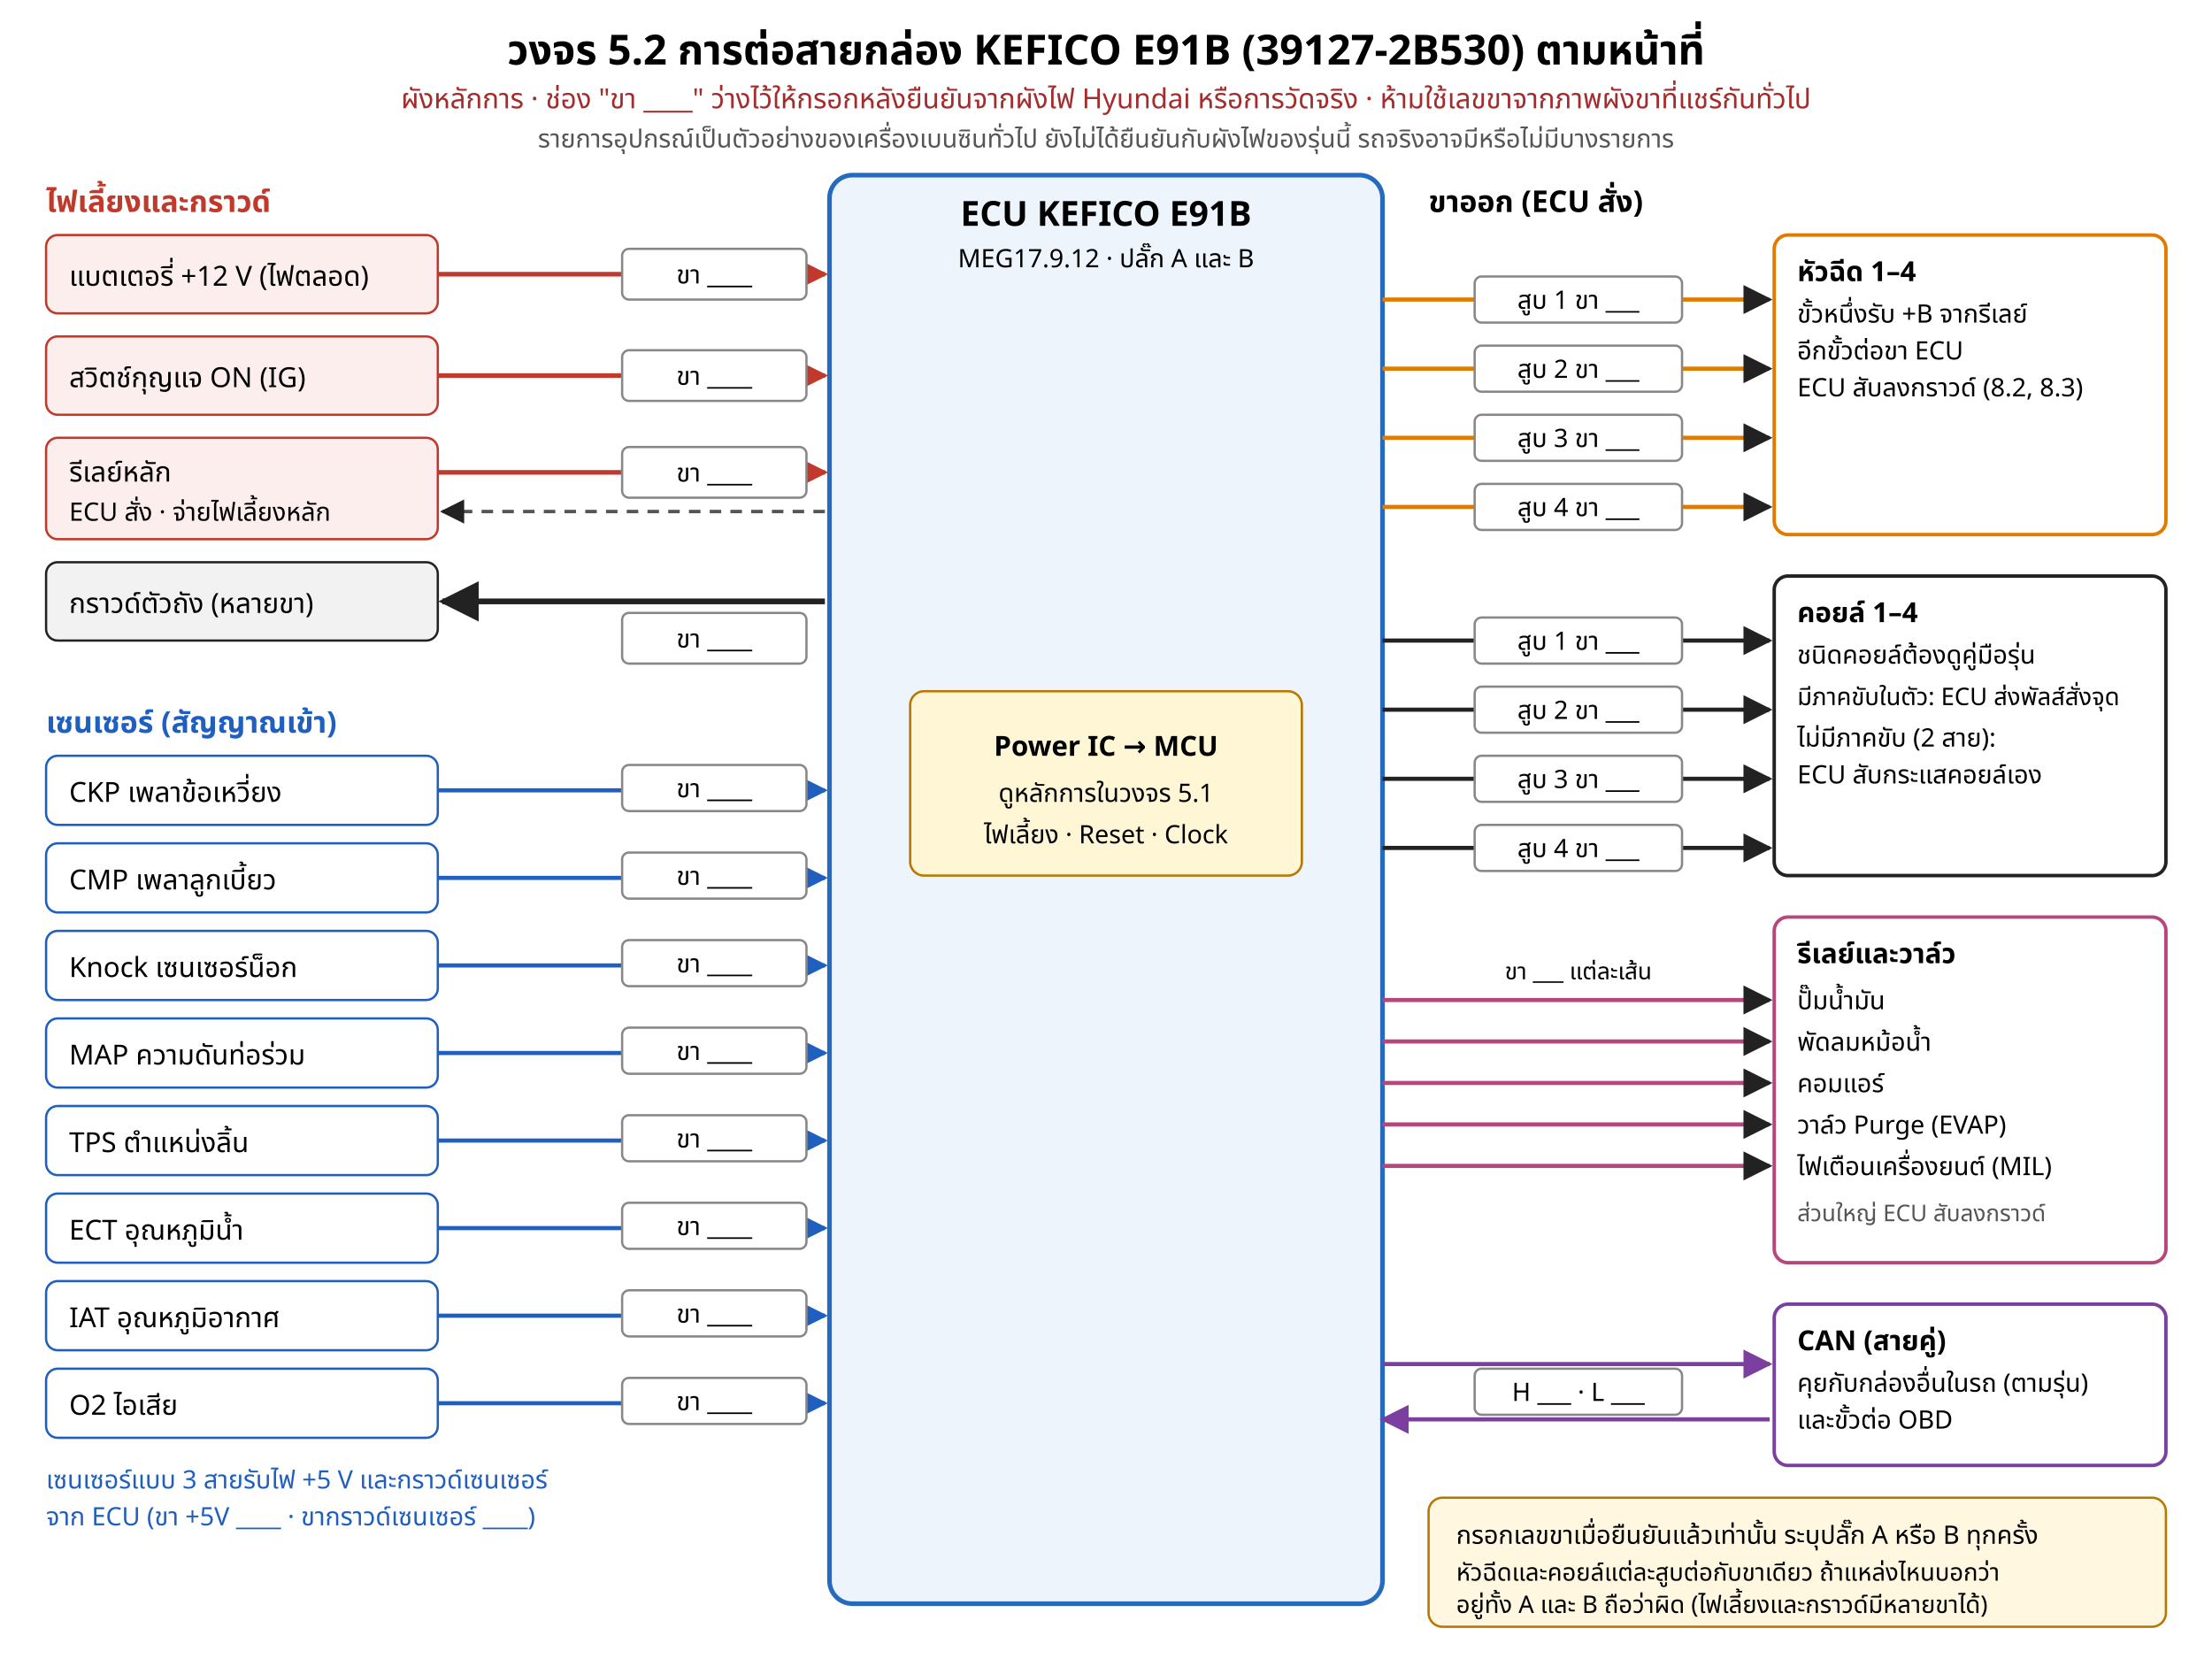
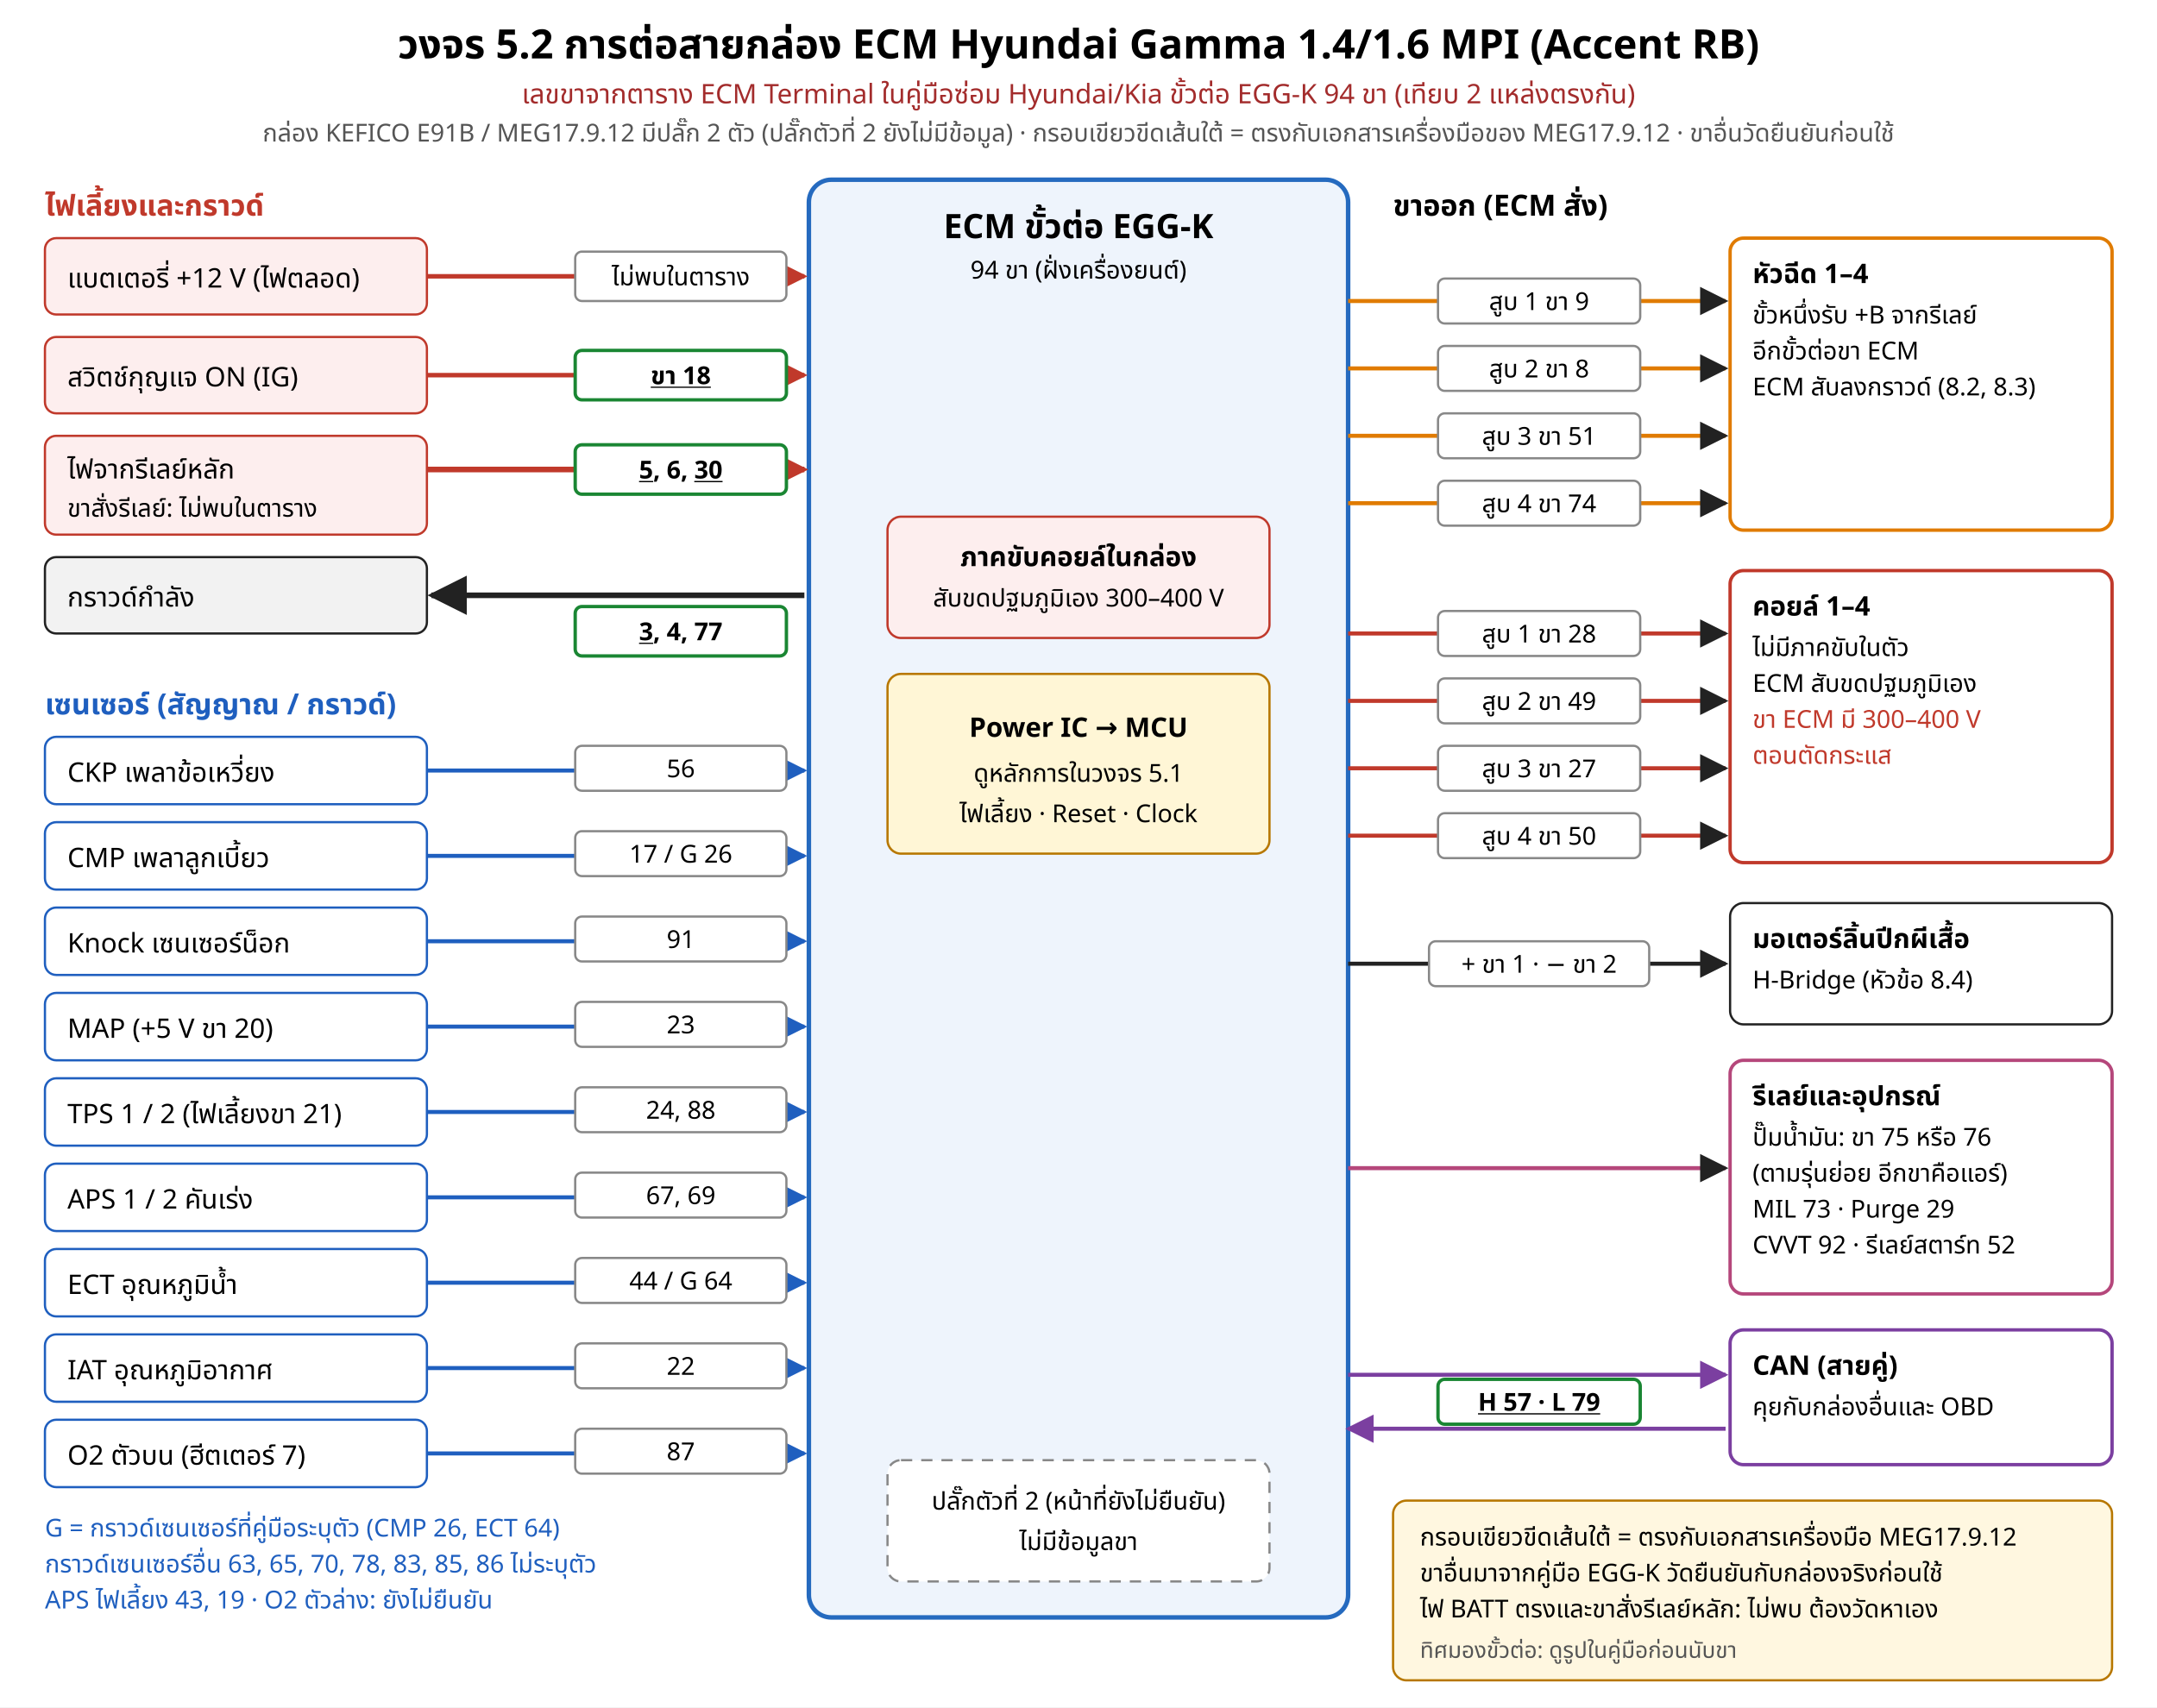
- <svg xmlns="http://www.w3.org/2000/svg" viewBox="0 0 960 720" font-family="Tahoma, 'Noto Sans Thai', sans-serif" font-size="12">
-   <rect width="960" height="720" fill="#ffffff" />
+ <svg xmlns="http://www.w3.org/2000/svg" viewBox="0 0 960 760" font-family="Tahoma, 'Noto Sans Thai', sans-serif" font-size="12">
+   <rect width="960" height="760" fill="#ffffff" />
  <defs>
    <marker id="k" viewBox="0 0 10 10" refX="9" refY="5" markerWidth="7" markerHeight="7" orient="auto">
      <path d="M0,0 L10,5 L0,10 z" fill="#222" />
    </marker>
    <marker id="r" viewBox="0 0 10 10" refX="9" refY="5" markerWidth="7" markerHeight="7" orient="auto">
      <path d="M0,0 L10,5 L0,10 z" fill="#c0392b" />
    </marker>
    <marker id="b" viewBox="0 0 10 10" refX="9" refY="5" markerWidth="7" markerHeight="7" orient="auto">
      <path d="M0,0 L10,5 L0,10 z" fill="#1f5fbf" />
    </marker>
    <marker id="p" viewBox="0 0 10 10" refX="9" refY="5" markerWidth="7" markerHeight="7" orient="auto">
      <path d="M0,0 L10,5 L0,10 z" fill="#7b3fa0" />
    </marker>
  </defs>
-   <text x="480" y="28" text-anchor="middle" font-size="18" font-weight="bold">วงจร 5.2 การต่อสายกล่อง KEFICO E91B (39127-2B530) ตามหน้าที่</text>
-   <text x="480" y="64" text-anchor="middle" fill="#555" font-size="11">รายการอุปกรณ์เป็นตัวอย่างของเครื่องเบนซินทั่วไป ยังไม่ได้ยืนยันกับผังไฟของรุ่นนี้ รถจริงอาจมีหรือไม่มีบางรายการ</text>
-   <text x="480" y="47" text-anchor="middle" fill="#a32c2c" font-size="12">ผังหลักการ · ช่อง "ขา ____" ว่างไว้ให้กรอกหลังยืนยันจากผังไฟ Hyundai หรือการวัดจริง · ห้ามใช้เลขขาจากภาพผังขาที่แชร์กันทั่วไป</text>
-   <rect x="360" y="76" width="240" height="620" rx="10" fill="#eef4fc" stroke="#256abf" stroke-width="2" />
-   <text x="480" y="98" text-anchor="middle" font-weight="bold" font-size="15">ECU KEFICO E91B</text>
-   <text x="480" y="116" text-anchor="middle" font-size="11">MEG17.9.12 · ปลั๊ก A และ B</text>
+   <text x="480" y="26" text-anchor="middle" font-size="18" font-weight="bold">วงจร 5.2 การต่อสายกล่อง ECM Hyundai Gamma 1.4/1.6 MPI (Accent RB)</text>
+   <text x="480" y="46" text-anchor="middle" fill="#a32c2c" font-size="12">เลขขาจากตาราง ECM Terminal ในคู่มือซ่อม Hyundai/Kia ขั้วต่อ EGG-K 94 ขา (เทียบ 2 แหล่งตรงกัน)</text>
+   <text x="480" y="63" text-anchor="middle" fill="#555" font-size="11">กล่อง KEFICO E91B / MEG17.9.12 มีปลั๊ก 2 ตัว (ปลั๊กตัวที่ 2 ยังไม่มีข้อมูล) · กรอบเขียวขีดเส้นใต้ = ตรงกับเอกสารเครื่องมือของ MEG17.9.12 · ขาอื่นวัดยืนยันก่อนใช้</text>
+   <rect x="360" y="80" width="240" height="640" rx="10" fill="#eef4fc" stroke="#256abf" stroke-width="2" />
+   <text x="480" y="106" text-anchor="middle" font-weight="bold" font-size="15">ECM ขั้วต่อ EGG-K</text>
+   <text x="480" y="124" text-anchor="middle" font-size="11">94 ขา (ฝั่งเครื่องยนต์)</text>
  <rect x="395" y="300" width="170" height="80" rx="6" fill="#fff6d6" stroke="#b77700" />
  <text x="480" y="328" text-anchor="middle" font-weight="bold">Power IC → MCU</text>
  <text x="480" y="348" text-anchor="middle" font-size="11">ดูหลักการในวงจร 5.1</text>
  <text x="480" y="366" text-anchor="middle" font-size="11">ไฟเลี้ยง · Reset · Clock</text>
-   <text x="20" y="92" font-weight="bold" font-size="13" fill="#c0392b">ไฟเลี้ยงและกราวด์</text>
-   <rect x="20" y="102" width="170" height="34" rx="5" fill="#fdeeee" stroke="#c0392b" />
-   <text x="30" y="124">แบตเตอรี่ +12 V (ไฟตลอด)</text>
-   <line x1="190" y1="119" x2="358" y2="119" stroke="#c0392b" stroke-width="2" marker-end="url(#r)" />
-   <rect x="270" y="108" width="80" height="22" rx="3" fill="#fff" stroke="#888" />
-   <text x="310" y="123" text-anchor="middle" font-size="11">ขา ____</text>
-   <rect x="20" y="146" width="170" height="34" rx="5" fill="#fdeeee" stroke="#c0392b" />
-   <text x="30" y="168">สวิตช์กุญแจ ON (IG)</text>
-   <line x1="190" y1="163" x2="358" y2="163" stroke="#c0392b" stroke-width="2" marker-end="url(#r)" />
-   <rect x="270" y="152" width="80" height="22" rx="3" fill="#fff" stroke="#888" />
-   <text x="310" y="167" text-anchor="middle" font-size="11">ขา ____</text>
-   <rect x="20" y="190" width="170" height="44" rx="5" fill="#fdeeee" stroke="#c0392b" />
-   <text x="30" y="209">รีเลย์หลัก</text>
-   <text x="30" y="226" font-size="11">ECU สั่ง · จ่ายไฟเลี้ยงหลัก</text>
-   <line x1="190" y1="205" x2="358" y2="205" stroke="#c0392b" stroke-width="2" marker-end="url(#r)" />
-   <line x1="358" y1="222" x2="192" y2="222" stroke="#555" stroke-width="1.5" stroke-dasharray="5 4" marker-end="url(#k)" />
-   <rect x="270" y="194" width="80" height="22" rx="3" fill="#fff" stroke="#888" />
-   <text x="310" y="209" text-anchor="middle" font-size="11">ขา ____</text>
-   <rect x="20" y="244" width="170" height="34" rx="5" fill="#f2f2f2" stroke="#222" />
-   <text x="30" y="266">กราวด์ตัวถัง (หลายขา)</text>
-   <line x1="358" y1="261" x2="192" y2="261" stroke="#222" stroke-width="2.5" marker-end="url(#k)" />
-   <rect x="270" y="266" width="80" height="22" rx="3" fill="#fff" stroke="#888" />
-   <text x="310" y="281" text-anchor="middle" font-size="11">ขา ____</text>
-   <text x="20" y="318" font-weight="bold" font-size="13" fill="#1f5fbf">เซนเซอร์ (สัญญาณเข้า)</text>
+   <rect x="395" y="230" width="170" height="54" rx="6" fill="#fdeeee" stroke="#c0392b" />
+   <text x="480" y="252" text-anchor="middle" font-weight="bold" font-size="12">ภาคขับคอยล์ในกล่อง</text>
+   <text x="480" y="270" text-anchor="middle" font-size="11">สับขดปฐมภูมิเอง 300–400 V</text>
+   <rect x="395" y="650" width="170" height="54" rx="6" fill="#fff" stroke="#888" stroke-dasharray="5 4" />
+   <text x="480" y="672" text-anchor="middle" font-size="11">ปลั๊กตัวที่ 2 (หน้าที่ยังไม่ยืนยัน)</text>
+   <text x="480" y="690" text-anchor="middle" font-size="11">ไม่มีข้อมูลขา</text>
+   <text x="20" y="96" font-weight="bold" font-size="13" fill="#c0392b">ไฟเลี้ยงและกราวด์</text>
+   <rect x="20" y="106" width="170" height="34" rx="5" fill="#fdeeee" stroke="#c0392b" />
+   <text x="30" y="128">แบตเตอรี่ +12 V (ไฟตลอด)</text>
+   <line x1="190" y1="123" x2="358" y2="123" stroke="#c0392b" stroke-width="2" marker-end="url(#r)" />
+   <rect x="256" y="112" width="94" height="22" rx="3" fill="#fff" stroke="#888" />
+   <text x="303" y="127" text-anchor="middle" font-size="11">ไม่พบในตาราง</text>
+   <rect x="20" y="150" width="170" height="34" rx="5" fill="#fdeeee" stroke="#c0392b" />
+   <text x="30" y="172">สวิตช์กุญแจ ON (IG)</text>
+   <line x1="190" y1="167" x2="358" y2="167" stroke="#c0392b" stroke-width="2" marker-end="url(#r)" />
+   <rect x="256" y="156" width="94" height="22" rx="3" fill="#fff" stroke="#1a8633" stroke-width="1.5" />
+   <text x="303" y="171" text-anchor="middle" font-size="11" font-weight="bold" text-decoration="underline">ขา 18</text>
+   <rect x="20" y="194" width="170" height="44" rx="5" fill="#fdeeee" stroke="#c0392b" />
+   <text x="30" y="213">ไฟจากรีเลย์หลัก</text>
+   <text x="30" y="230" font-size="11">ขาสั่งรีเลย์: ไม่พบในตาราง</text>
+   <line x1="190" y1="209" x2="358" y2="209" stroke="#c0392b" stroke-width="2.5" marker-end="url(#r)" />
+   <rect x="256" y="198" width="94" height="22" rx="3" fill="#fff" stroke="#1a8633" stroke-width="1.5" />
+   <text x="303" y="213" text-anchor="middle" font-size="11" font-weight="bold">
+     <tspan text-decoration="underline">5</tspan>, 6, <tspan text-decoration="underline">30</tspan>
+   </text>
+   <rect x="20" y="248" width="170" height="34" rx="5" fill="#f2f2f2" stroke="#222" />
+   <text x="30" y="270">กราวด์กำลัง</text>
+   <line x1="358" y1="265" x2="192" y2="265" stroke="#222" stroke-width="2.5" marker-end="url(#k)" />
+   <rect x="256" y="270" width="94" height="22" rx="3" fill="#fff" stroke="#1a8633" stroke-width="1.5" />
+   <text x="303" y="285" text-anchor="middle" font-size="11" font-weight="bold">
+     <tspan text-decoration="underline">3</tspan>, 4, 77</text>
+   <text x="20" y="318" font-weight="bold" font-size="13" fill="#1f5fbf">เซนเซอร์ (สัญญาณ / กราวด์)</text>
  <g font-size="12">
    <rect x="20" y="328" width="170" height="30" rx="5" fill="#fff" stroke="#1f5fbf" />
    <text x="30" y="348">CKP เพลาข้อเหวี่ยง</text>
    <rect x="20" y="366" width="170" height="30" rx="5" fill="#fff" stroke="#1f5fbf" />
    <text x="30" y="386">CMP เพลาลูกเบี้ยว</text>
    <rect x="20" y="404" width="170" height="30" rx="5" fill="#fff" stroke="#1f5fbf" />
    <text x="30" y="424">Knock เซนเซอร์น็อก</text>
    <rect x="20" y="442" width="170" height="30" rx="5" fill="#fff" stroke="#1f5fbf" />
-     <text x="30" y="462">MAP ความดันท่อร่วม</text>
+     <text x="30" y="462">MAP (+5 V ขา 20)</text>
    <rect x="20" y="480" width="170" height="30" rx="5" fill="#fff" stroke="#1f5fbf" />
-     <text x="30" y="500">TPS ตำแหน่งลิ้น</text>
+     <text x="30" y="500">TPS 1 / 2 (ไฟเลี้ยงขา 21)</text>
    <rect x="20" y="518" width="170" height="30" rx="5" fill="#fff" stroke="#1f5fbf" />
-     <text x="30" y="538">ECT อุณหภูมิน้ำ</text>
+     <text x="30" y="538">APS 1 / 2 คันเร่ง</text>
    <rect x="20" y="556" width="170" height="30" rx="5" fill="#fff" stroke="#1f5fbf" />
-     <text x="30" y="576">IAT อุณหภูมิอากาศ</text>
+     <text x="30" y="576">ECT อุณหภูมิน้ำ</text>
    <rect x="20" y="594" width="170" height="30" rx="5" fill="#fff" stroke="#1f5fbf" />
-     <text x="30" y="614">O2 ไอเสีย</text>
+     <text x="30" y="614">IAT อุณหภูมิอากาศ</text>
+     <rect x="20" y="632" width="170" height="30" rx="5" fill="#fff" stroke="#1f5fbf" />
+     <text x="30" y="652">O2 ตัวบน (ฮีตเตอร์ 7)</text>
  </g>
  <g stroke="#1f5fbf" stroke-width="1.8">
    <line x1="190" y1="343" x2="358" y2="343" marker-end="url(#b)" />
    <line x1="190" y1="381" x2="358" y2="381" marker-end="url(#b)" />
    <line x1="190" y1="419" x2="358" y2="419" marker-end="url(#b)" />
    <line x1="190" y1="457" x2="358" y2="457" marker-end="url(#b)" />
    <line x1="190" y1="495" x2="358" y2="495" marker-end="url(#b)" />
    <line x1="190" y1="533" x2="358" y2="533" marker-end="url(#b)" />
    <line x1="190" y1="571" x2="358" y2="571" marker-end="url(#b)" />
    <line x1="190" y1="609" x2="358" y2="609" marker-end="url(#b)" />
+     <line x1="190" y1="647" x2="358" y2="647" marker-end="url(#b)" />
  </g>
  <g font-size="11">
-     <rect x="270" y="332" width="80" height="20" rx="3" fill="#fff" stroke="#888" />
-     <text x="310" y="346" text-anchor="middle">ขา ____</text>
-     <rect x="270" y="370" width="80" height="20" rx="3" fill="#fff" stroke="#888" />
-     <text x="310" y="384" text-anchor="middle">ขา ____</text>
-     <rect x="270" y="408" width="80" height="20" rx="3" fill="#fff" stroke="#888" />
-     <text x="310" y="422" text-anchor="middle">ขา ____</text>
-     <rect x="270" y="446" width="80" height="20" rx="3" fill="#fff" stroke="#888" />
-     <text x="310" y="460" text-anchor="middle">ขา ____</text>
-     <rect x="270" y="484" width="80" height="20" rx="3" fill="#fff" stroke="#888" />
-     <text x="310" y="498" text-anchor="middle">ขา ____</text>
-     <rect x="270" y="522" width="80" height="20" rx="3" fill="#fff" stroke="#888" />
-     <text x="310" y="536" text-anchor="middle">ขา ____</text>
-     <rect x="270" y="560" width="80" height="20" rx="3" fill="#fff" stroke="#888" />
-     <text x="310" y="574" text-anchor="middle">ขา ____</text>
-     <rect x="270" y="598" width="80" height="20" rx="3" fill="#fff" stroke="#888" />
-     <text x="310" y="612" text-anchor="middle">ขา ____</text>
+     <rect x="256" y="332" width="94" height="20" rx="3" fill="#fff" stroke="#888" />
+     <text x="303" y="346" text-anchor="middle">56</text>
+     <rect x="256" y="370" width="94" height="20" rx="3" fill="#fff" stroke="#888" />
+     <text x="303" y="384" text-anchor="middle">17 / G 26</text>
+     <rect x="256" y="408" width="94" height="20" rx="3" fill="#fff" stroke="#888" />
+     <text x="303" y="422" text-anchor="middle">91</text>
+     <rect x="256" y="446" width="94" height="20" rx="3" fill="#fff" stroke="#888" />
+     <text x="303" y="460" text-anchor="middle">23</text>
+     <rect x="256" y="484" width="94" height="20" rx="3" fill="#fff" stroke="#888" />
+     <text x="303" y="498" text-anchor="middle">24, 88</text>
+     <rect x="256" y="522" width="94" height="20" rx="3" fill="#fff" stroke="#888" />
+     <text x="303" y="536" text-anchor="middle">67, 69</text>
+     <rect x="256" y="560" width="94" height="20" rx="3" fill="#fff" stroke="#888" />
+     <text x="303" y="574" text-anchor="middle">44 / G 64</text>
+     <rect x="256" y="598" width="94" height="20" rx="3" fill="#fff" stroke="#888" />
+     <text x="303" y="612" text-anchor="middle">22</text>
+     <rect x="256" y="636" width="94" height="20" rx="3" fill="#fff" stroke="#888" />
+     <text x="303" y="650" text-anchor="middle">87</text>
  </g>
-   <text x="20" y="646" font-size="11" fill="#1f5fbf">เซนเซอร์แบบ 3 สายรับไฟ +5 V และกราวด์เซนเซอร์</text>
-   <text x="20" y="662" font-size="11" fill="#1f5fbf">จาก ECU (ขา +5V ____ · ขากราวด์เซนเซอร์ ____)</text>
-   <text x="620" y="92" font-weight="bold" font-size="13">ขาออก (ECU สั่ง)</text>
-   <rect x="770" y="102" width="170" height="130" rx="6" fill="#fff" stroke="#e07b00" stroke-width="1.5" />
-   <text x="780" y="122" font-weight="bold">หัวฉีด 1–4</text>
-   <text x="780" y="140" font-size="11">ขั้วหนึ่งรับ +B จากรีเลย์</text>
-   <text x="780" y="156" font-size="11">อีกขั้วต่อขา ECU</text>
-   <text x="780" y="172" font-size="11">ECU สับลงกราวด์ (8.2, 8.3)</text>
+   <text x="20" y="684" font-size="11" fill="#1f5fbf">G = กราวด์เซนเซอร์ที่คู่มือระบุตัว (CMP 26, ECT 64)</text>
+   <text x="20" y="700" font-size="11" fill="#1f5fbf">กราวด์เซนเซอร์อื่น 63, 65, 70, 78, 83, 85, 86 ไม่ระบุตัว</text>
+   <text x="20" y="716" font-size="11" fill="#1f5fbf">APS ไฟเลี้ยง 43, 19 · O2 ตัวล่าง: ยังไม่ยืนยัน</text>
+   <text x="620" y="96" font-weight="bold" font-size="13">ขาออก (ECM สั่ง)</text>
+   <rect x="770" y="106" width="170" height="130" rx="6" fill="#fff" stroke="#e07b00" stroke-width="1.5" />
+   <text x="780" y="126" font-weight="bold">หัวฉีด 1–4</text>
+   <text x="780" y="144" font-size="11">ขั้วหนึ่งรับ +B จากรีเลย์</text>
+   <text x="780" y="160" font-size="11">อีกขั้วต่อขา ECM</text>
+   <text x="780" y="176" font-size="11">ECM สับลงกราวด์ (8.2, 8.3)</text>
  <g stroke="#e07b00" stroke-width="1.8">
-     <line x1="600" y1="130" x2="768" y2="130" marker-end="url(#k)" />
-     <line x1="600" y1="160" x2="768" y2="160" marker-end="url(#k)" />
-     <line x1="600" y1="190" x2="768" y2="190" marker-end="url(#k)" />
-     <line x1="600" y1="220" x2="768" y2="220" marker-end="url(#k)" />
+     <line x1="600" y1="134" x2="768" y2="134" marker-end="url(#k)" />
+     <line x1="600" y1="164" x2="768" y2="164" marker-end="url(#k)" />
+     <line x1="600" y1="194" x2="768" y2="194" marker-end="url(#k)" />
+     <line x1="600" y1="224" x2="768" y2="224" marker-end="url(#k)" />
  </g>
  <g font-size="11">
-     <rect x="640" y="120" width="90" height="20" rx="3" fill="#fff" stroke="#888" />
-     <text x="685" y="134" text-anchor="middle">สูบ 1 ขา ___</text>
-     <rect x="640" y="150" width="90" height="20" rx="3" fill="#fff" stroke="#888" />
-     <text x="685" y="164" text-anchor="middle">สูบ 2 ขา ___</text>
-     <rect x="640" y="180" width="90" height="20" rx="3" fill="#fff" stroke="#888" />
-     <text x="685" y="194" text-anchor="middle">สูบ 3 ขา ___</text>
-     <rect x="640" y="210" width="90" height="20" rx="3" fill="#fff" stroke="#888" />
-     <text x="685" y="224" text-anchor="middle">สูบ 4 ขา ___</text>
+     <rect x="640" y="124" width="90" height="20" rx="3" fill="#fff" stroke="#888" />
+     <text x="685" y="138" text-anchor="middle">สูบ 1 ขา 9</text>
+     <rect x="640" y="154" width="90" height="20" rx="3" fill="#fff" stroke="#888" />
+     <text x="685" y="168" text-anchor="middle">สูบ 2 ขา 8</text>
+     <rect x="640" y="184" width="90" height="20" rx="3" fill="#fff" stroke="#888" />
+     <text x="685" y="198" text-anchor="middle">สูบ 3 ขา 51</text>
+     <rect x="640" y="214" width="90" height="20" rx="3" fill="#fff" stroke="#888" />
+     <text x="685" y="228" text-anchor="middle">สูบ 4 ขา 74</text>
  </g>
-   <rect x="770" y="250" width="170" height="130" rx="6" fill="#fff" stroke="#222" stroke-width="1.5" />
-   <text x="780" y="270" font-weight="bold">คอยล์ 1–4</text>
-   <text x="780" y="288" font-size="11">ชนิดคอยล์ต้องดูคู่มือรุ่น</text>
-   <text x="780" y="306" font-size="10.5">มีภาคขับในตัว: ECU ส่งพัลส์สั่งจุด</text>
-   <text x="780" y="324" font-size="11">ไม่มีภาคขับ (2 สาย):</text>
-   <text x="780" y="340" font-size="11">ECU สับกระแสคอยล์เอง</text>
-   <g stroke="#222" stroke-width="1.8">
-     <line x1="600" y1="278" x2="768" y2="278" marker-end="url(#k)" />
-     <line x1="600" y1="308" x2="768" y2="308" marker-end="url(#k)" />
-     <line x1="600" y1="338" x2="768" y2="338" marker-end="url(#k)" />
-     <line x1="600" y1="368" x2="768" y2="368" marker-end="url(#k)" />
+   <rect x="770" y="254" width="170" height="130" rx="6" fill="#fff" stroke="#c0392b" stroke-width="1.5" />
+   <text x="780" y="274" font-weight="bold">คอยล์ 1–4</text>
+   <text x="780" y="292" font-size="11">ไม่มีภาคขับในตัว</text>
+   <text x="780" y="308" font-size="11">ECM สับขดปฐมภูมิเอง</text>
+   <text x="780" y="324" font-size="11" fill="#c0392b">ขา ECM มี 300–400 V</text>
+   <text x="780" y="340" font-size="11" fill="#c0392b">ตอนตัดกระแส</text>
+   <g stroke="#c0392b" stroke-width="1.8">
+     <line x1="600" y1="282" x2="768" y2="282" marker-end="url(#k)" />
+     <line x1="600" y1="312" x2="768" y2="312" marker-end="url(#k)" />
+     <line x1="600" y1="342" x2="768" y2="342" marker-end="url(#k)" />
+     <line x1="600" y1="372" x2="768" y2="372" marker-end="url(#k)" />
  </g>
  <g font-size="11">
-     <rect x="640" y="268" width="90" height="20" rx="3" fill="#fff" stroke="#888" />
-     <text x="685" y="282" text-anchor="middle">สูบ 1 ขา ___</text>
-     <rect x="640" y="298" width="90" height="20" rx="3" fill="#fff" stroke="#888" />
-     <text x="685" y="312" text-anchor="middle">สูบ 2 ขา ___</text>
-     <rect x="640" y="328" width="90" height="20" rx="3" fill="#fff" stroke="#888" />
-     <text x="685" y="342" text-anchor="middle">สูบ 3 ขา ___</text>
-     <rect x="640" y="358" width="90" height="20" rx="3" fill="#fff" stroke="#888" />
-     <text x="685" y="372" text-anchor="middle">สูบ 4 ขา ___</text>
+     <rect x="640" y="272" width="90" height="20" rx="3" fill="#fff" stroke="#888" />
+     <text x="685" y="286" text-anchor="middle">สูบ 1 ขา 28</text>
+     <rect x="640" y="302" width="90" height="20" rx="3" fill="#fff" stroke="#888" />
+     <text x="685" y="316" text-anchor="middle">สูบ 2 ขา 49</text>
+     <rect x="640" y="332" width="90" height="20" rx="3" fill="#fff" stroke="#888" />
+     <text x="685" y="346" text-anchor="middle">สูบ 3 ขา 27</text>
+     <rect x="640" y="362" width="90" height="20" rx="3" fill="#fff" stroke="#888" />
+     <text x="685" y="376" text-anchor="middle">สูบ 4 ขา 50</text>
  </g>
-   <rect x="770" y="398" width="170" height="150" rx="6" fill="#fff" stroke="#b5477b" stroke-width="1.5" />
-   <text x="780" y="418" font-weight="bold">รีเลย์และวาล์ว</text>
-   <text x="780" y="438" font-size="11">ปั๊มน้ำมัน</text>
-   <text x="780" y="456" font-size="11">พัดลมหม้อน้ำ</text>
-   <text x="780" y="474" font-size="11">คอมแอร์</text>
-   <text x="780" y="492" font-size="11">วาล์ว Purge (EVAP)</text>
-   <text x="780" y="510" font-size="11">ไฟเตือนเครื่องยนต์ (MIL)</text>
-   <text x="780" y="530" font-size="10" fill="#555">ส่วนใหญ่ ECU สับลงกราวด์</text>
-   <g stroke="#b5477b" stroke-width="1.8">
-     <line x1="600" y1="434" x2="768" y2="434" marker-end="url(#k)" />
-     <line x1="600" y1="452" x2="768" y2="452" marker-end="url(#k)" />
-     <line x1="600" y1="470" x2="768" y2="470" marker-end="url(#k)" />
-     <line x1="600" y1="488" x2="768" y2="488" marker-end="url(#k)" />
-     <line x1="600" y1="506" x2="768" y2="506" marker-end="url(#k)" />
-   </g>
-   <text x="685" y="425" text-anchor="middle" font-size="10">ขา ___ แต่ละเส้น</text>
-   <rect x="770" y="566" width="170" height="70" rx="6" fill="#fff" stroke="#7b3fa0" stroke-width="1.5" />
-   <text x="780" y="586" font-weight="bold">CAN (สายคู่)</text>
-   <text x="780" y="604" font-size="11">คุยกับกล่องอื่นในรถ (ตามรุ่น)</text>
-   <text x="780" y="620" font-size="11">และขั้วต่อ OBD</text>
-   <line x1="600" y1="592" x2="768" y2="592" stroke="#7b3fa0" stroke-width="1.8" marker-end="url(#p)" />
-   <line x1="768" y1="616" x2="600" y2="616" stroke="#7b3fa0" stroke-width="1.8" marker-end="url(#p)" />
-   <rect x="640" y="594" width="90" height="20" rx="3" fill="#fff" stroke="#888" />
-   <text x="685" y="608" text-anchor="middle" font-size="11">H ___ · L ___</text>
-   <rect x="620" y="650" width="320" height="56" rx="6" fill="#fff7e0" stroke="#b77700" />
-   <text x="632" y="670" font-size="11">กรอกเลขขาเมื่อยืนยันแล้วเท่านั้น ระบุปลั๊ก A หรือ B ทุกครั้ง</text>
-   <text x="632" y="686" font-size="10.5">หัวฉีดและคอยล์แต่ละสูบต่อกับขาเดียว ถ้าแหล่งไหนบอกว่า</text>
-   <text x="632" y="700" font-size="10.5">อยู่ทั้ง A และ B ถือว่าผิด (ไฟเลี้ยงและกราวด์มีหลายขาได้)</text>
+   <rect x="770" y="402" width="170" height="54" rx="6" fill="#fff" stroke="#222" />
+   <text x="780" y="422" font-weight="bold">มอเตอร์ลิ้นปีกผีเสื้อ</text>
+   <text x="780" y="440" font-size="11">H-Bridge (หัวข้อ 8.4)</text>
+   <line x1="600" y1="429" x2="768" y2="429" stroke="#222" stroke-width="1.8" marker-end="url(#k)" />
+   <rect x="636" y="419" width="98" height="20" rx="3" fill="#fff" stroke="#888" />
+   <text x="685" y="433" text-anchor="middle" font-size="11">+ ขา 1 · − ขา 2</text>
+   <rect x="770" y="472" width="170" height="104" rx="6" fill="#fff" stroke="#b5477b" stroke-width="1.5" />
+   <text x="780" y="492" font-weight="bold">รีเลย์และอุปกรณ์</text>
+   <text x="780" y="510" font-size="11">ปั๊มน้ำมัน: ขา 75 หรือ 76</text>
+   <text x="780" y="526" font-size="11">(ตามรุ่นย่อย อีกขาคือแอร์)</text>
+   <text x="780" y="542" font-size="11">MIL 73 · Purge 29</text>
+   <text x="780" y="558" font-size="11">CVVT 92 · รีเลย์สตาร์ท 52</text>
+   <line x1="600" y1="520" x2="768" y2="520" stroke="#b5477b" stroke-width="1.8" marker-end="url(#k)" />
+   <rect x="770" y="592" width="170" height="60" rx="6" fill="#fff" stroke="#7b3fa0" stroke-width="1.5" />
+   <text x="780" y="612" font-weight="bold">CAN (สายคู่)</text>
+   <text x="780" y="630" font-size="11">คุยกับกล่องอื่นและ OBD</text>
+   <line x1="600" y1="612" x2="768" y2="612" stroke="#7b3fa0" stroke-width="1.8" marker-end="url(#p)" />
+   <line x1="768" y1="636" x2="600" y2="636" stroke="#7b3fa0" stroke-width="1.8" marker-end="url(#p)" />
+   <rect x="640" y="614" width="90" height="20" rx="3" fill="#fff" stroke="#1a8633" stroke-width="1.5" />
+   <text x="685" y="628" text-anchor="middle" font-size="11" font-weight="bold" text-decoration="underline">H 57 · L 79</text>
+   <rect x="620" y="668" width="320" height="80" rx="6" fill="#fff7e0" stroke="#b77700" />
+   <text x="632" y="688" font-size="11">กรอบเขียวขีดเส้นใต้ = ตรงกับเอกสารเครื่องมือ MEG17.9.12</text>
+   <text x="632" y="704" font-size="11">ขาอื่นมาจากคู่มือ EGG-K วัดยืนยันกับกล่องจริงก่อนใช้</text>
+   <text x="632" y="720" font-size="11">ไฟ BATT ตรงและขาสั่งรีเลย์หลัก: ไม่พบ ต้องวัดหาเอง</text>
+   <text x="632" y="738" font-size="10" fill="#555">ทิศมองขั้วต่อ: ดูรูปในคู่มือก่อนนับขา</text>
</svg>
